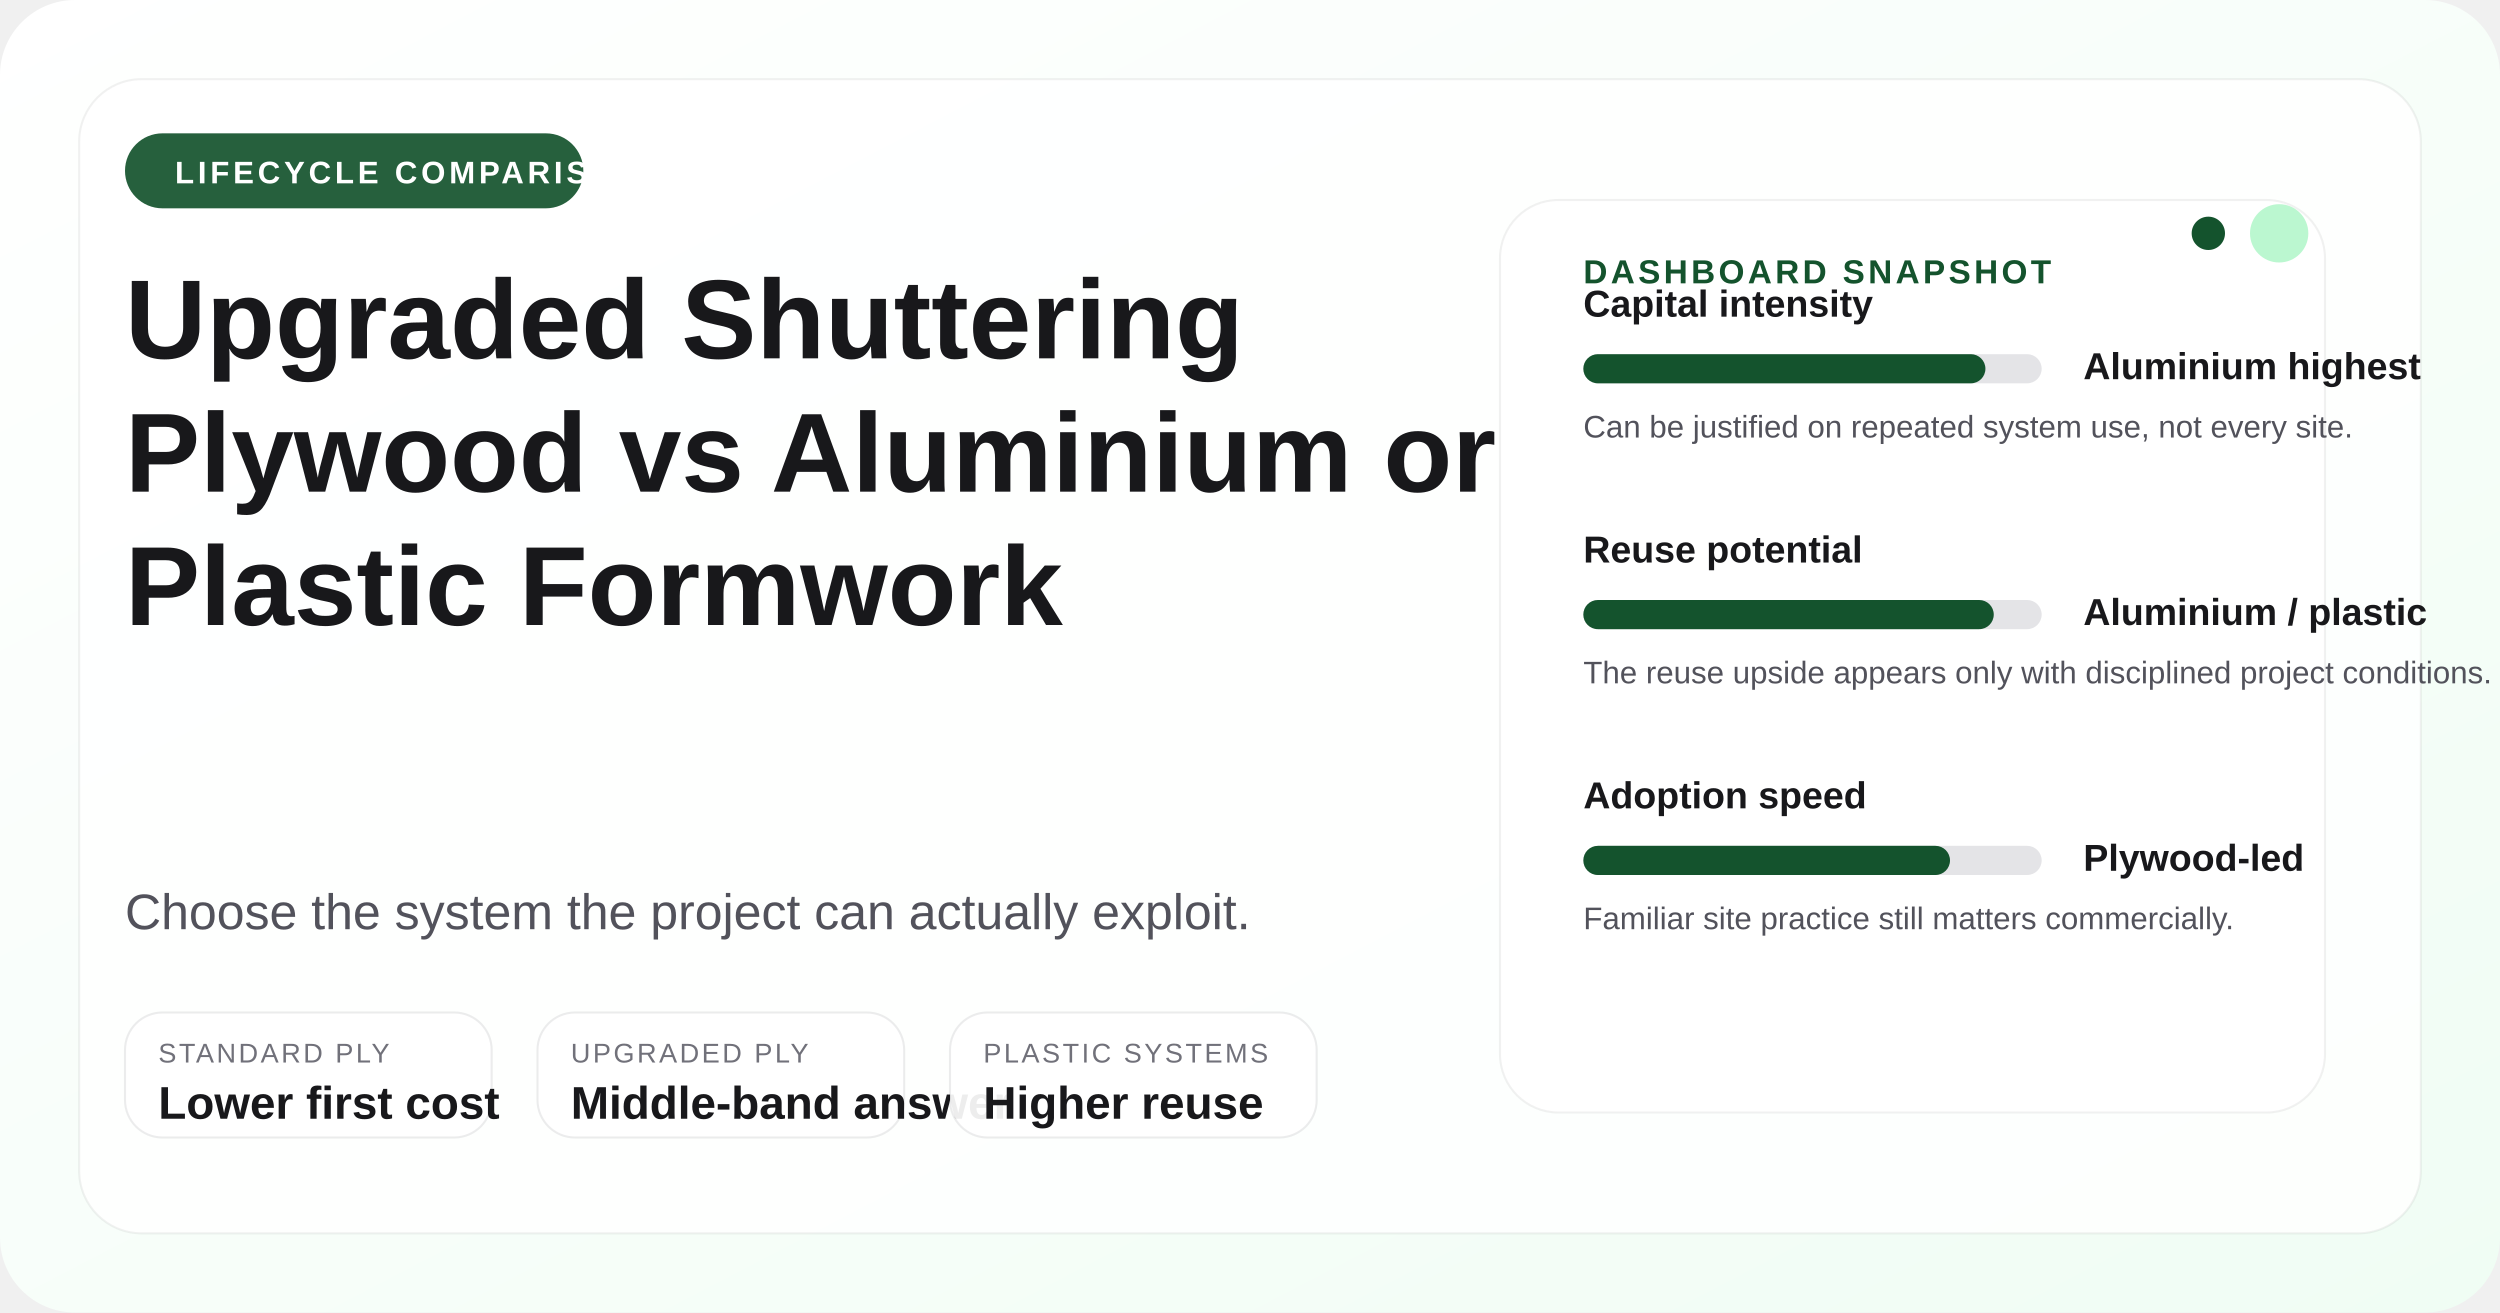
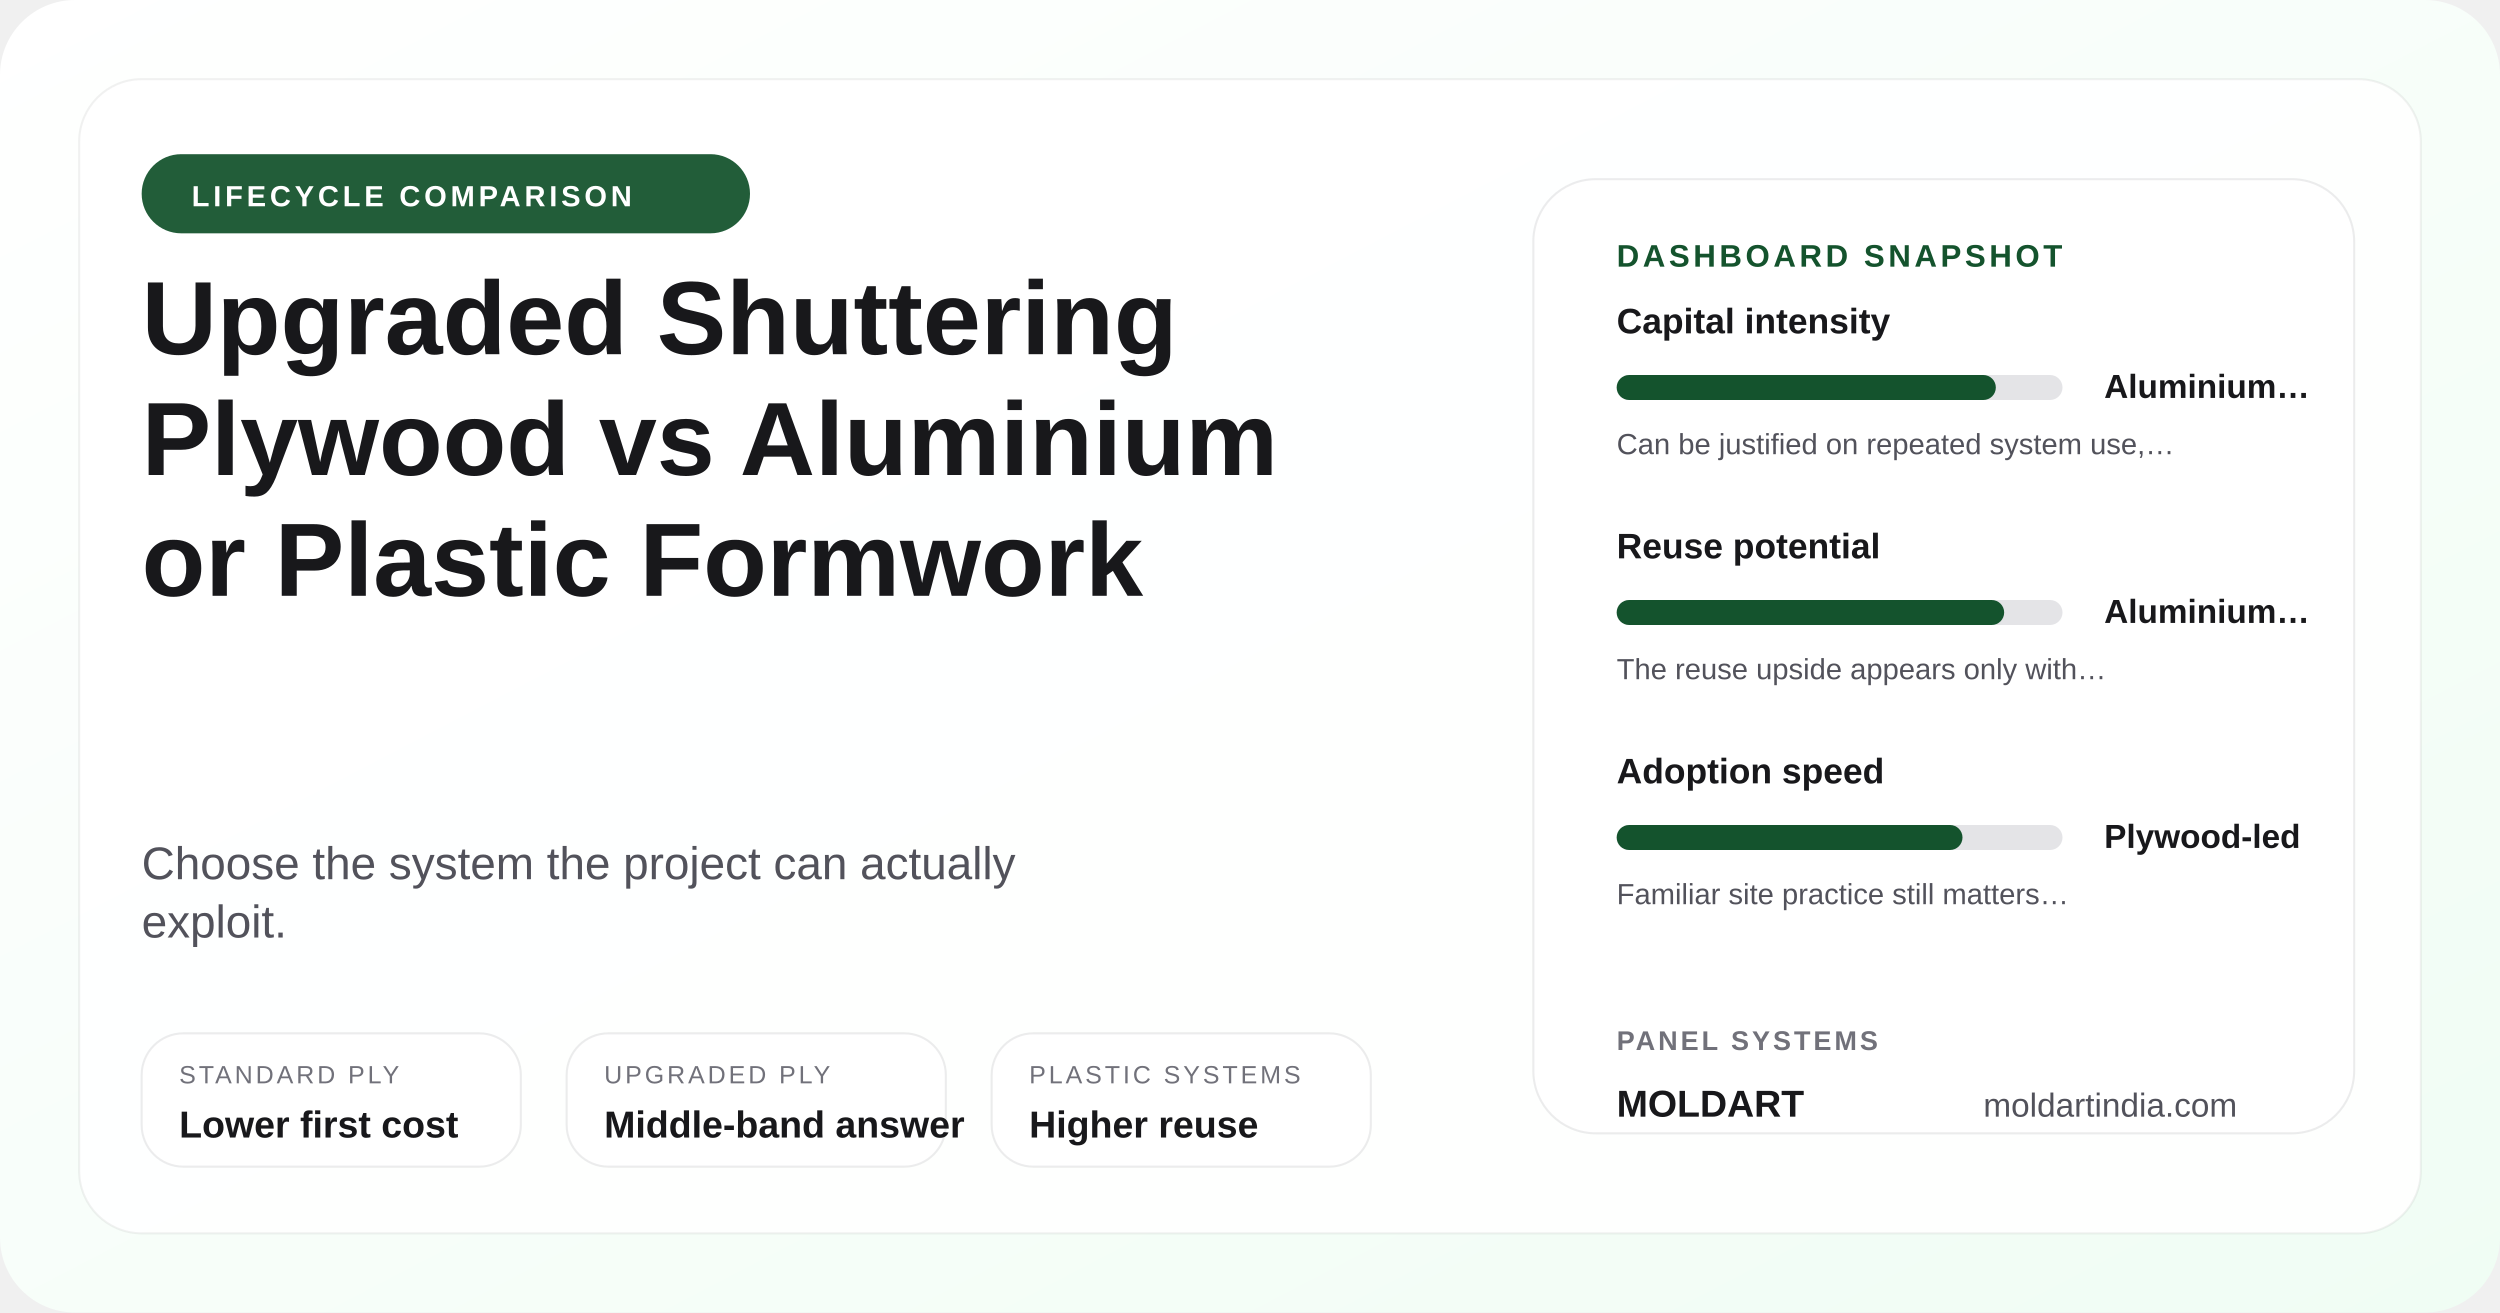
<svg xmlns="http://www.w3.org/2000/svg" width="1200" height="630" viewBox="0 0 1200 630" role="img" aria-label="Upgraded Shuttering Plywood vs Aluminium or Plastic Formwork">
  <defs>
    <linearGradient id="posterGrad-upgraded-shuttering-plywood-vs-aluminium-plastic-formwork" x1="0%" y1="0%" x2="100%" y2="100%">
      <stop offset="0%" stop-color="#ffffff" />
      <stop offset="100%" stop-color="#f0fdf4" />
    </linearGradient>
  </defs>
  <rect width="1200" height="630" rx="36" fill="url(#posterGrad-upgraded-shuttering-plywood-vs-aluminium-plastic-formwork)" />
-   <rect x="38" y="38" width="1124" height="554" rx="30" fill="rgba(255,255,255,0.84)" stroke="rgba(24,24,27,0.06)" />
-   <rect x="60" y="64" width="220" height="36" rx="18" fill="#14532d" opacity="0.92" />
-   <text x="84" y="88" font-family="Arial, sans-serif" font-size="15" font-weight="700" fill="#ffffff" letter-spacing="1.8">LIFECYCLE COMPARISON</text>
-   <text x="60" y="172" font-family="Arial, sans-serif" font-size="54" font-weight="700" fill="#18181b">Upgraded Shuttering</text>
-   <text x="60" y="236" font-family="Arial, sans-serif" font-size="54" font-weight="700" fill="#18181b">Plywood vs Aluminium or</text>
-   <text x="60" y="300" font-family="Arial, sans-serif" font-size="54" font-weight="700" fill="#18181b">Plastic Formwork</text>
-   <text x="60" y="446" font-family="Arial, sans-serif" font-size="24" fill="#52525b">Choose the system the project can actually exploit.</text>
-   <rect x="60" y="486" width="176" height="60" rx="18" fill="rgba(255,255,255,0.92)" stroke="rgba(24,24,27,0.08)" />
-   <text x="76" y="510" font-family="Arial, sans-serif" font-size="13" fill="#71717a" letter-spacing="1.2">STANDARD PLY</text>
-   <text x="76" y="537" font-family="Arial, sans-serif" font-size="22" font-weight="700" fill="#18181b">Lower first cost</text>
-   <rect x="258" y="486" width="176" height="60" rx="18" fill="rgba(255,255,255,0.92)" stroke="rgba(24,24,27,0.08)" />
-   <text x="274" y="510" font-family="Arial, sans-serif" font-size="13" fill="#71717a" letter-spacing="1.2">UPGRADED PLY</text>
-   <text x="274" y="537" font-family="Arial, sans-serif" font-size="22" font-weight="700" fill="#18181b">Middle-band answer</text>
-   <rect x="456" y="486" width="176" height="60" rx="18" fill="rgba(255,255,255,0.92)" stroke="rgba(24,24,27,0.08)" />
-   <text x="472" y="510" font-family="Arial, sans-serif" font-size="13" fill="#71717a" letter-spacing="1.2">PLASTIC SYSTEMS</text>
-   <text x="472" y="537" font-family="Arial, sans-serif" font-size="22" font-weight="700" fill="#18181b">Higher reuse</text>
-   <rect x="720" y="96" width="396" height="438" rx="28" fill="#ffffff" stroke="rgba(24,24,27,0.06)" />
-   <text x="760" y="136" font-family="Arial, sans-serif" font-size="16" font-weight="700" fill="#14532d" letter-spacing="1.6">DASHBOARD SNAPSHOT</text>
-   <text x="760" y="152" font-family="Arial, sans-serif" font-size="18" font-weight="700" fill="#18181b">Capital intensity</text>
-   <rect x="760" y="170" width="220" height="14" rx="7" fill="#e4e4e7" />
-   <rect x="760" y="170" width="193" height="14" rx="7" fill="#14532d" />
-   <text x="1000" y="182" font-family="Arial, sans-serif" font-size="18" font-weight="700" fill="#18181b">Aluminium highest</text>
-   <text x="760" y="210" font-family="Arial, sans-serif" font-size="15" fill="#52525b">Can be justified on repeated system use, not every site.</text>
-   <text x="760" y="270" font-family="Arial, sans-serif" font-size="18" font-weight="700" fill="#18181b">Reuse potential</text>
-   <rect x="760" y="288" width="220" height="14" rx="7" fill="#e4e4e7" />
-   <rect x="760" y="288" width="197" height="14" rx="7" fill="#14532d" />
-   <text x="1000" y="300" font-family="Arial, sans-serif" font-size="18" font-weight="700" fill="#18181b">Aluminium / plastic</text>
-   <text x="760" y="328" font-family="Arial, sans-serif" font-size="15" fill="#52525b">The reuse upside appears only with disciplined project conditions.</text>
-   <text x="760" y="388" font-family="Arial, sans-serif" font-size="18" font-weight="700" fill="#18181b">Adoption speed</text>
-   <rect x="760" y="406" width="220" height="14" rx="7" fill="#e4e4e7" />
-   <rect x="760" y="406" width="176" height="14" rx="7" fill="#14532d" />
-   <text x="1000" y="418" font-family="Arial, sans-serif" font-size="18" font-weight="700" fill="#18181b">Plywood-led</text>
-   <text x="760" y="446" font-family="Arial, sans-serif" font-size="15" fill="#52525b">Familiar site practice still matters commercially.</text>
-   <circle cx="1094" cy="112" r="14" fill="#bbf7d0" />
-   <circle cx="1060" cy="112" r="8" fill="#14532d" />
+   <rect x="38" y="38" width="1124" height="554" rx="30" fill="rgba(255,255,255,0.9)" stroke="rgba(24,24,27,0.06)" />
+   <circle cx="1072" cy="110" r="18" fill="#bbf7d0" />
+   <circle cx="1036" cy="110" r="8" fill="#14532d" />
+   <rect x="68" y="74" width="292" height="38" rx="19" fill="#14532d" opacity="0.94" />
+   <text x="92" y="99" font-family="Arial, sans-serif" font-size="14" font-weight="700" fill="#ffffff" letter-spacing="1.8">LIFECYCLE COMPARISON</text>
+   <text x="68" y="170" font-family="Arial, sans-serif" font-size="50" font-weight="700" fill="#18181b">Upgraded Shuttering</text>
+   <text x="68" y="228" font-family="Arial, sans-serif" font-size="50" font-weight="700" fill="#18181b">Plywood vs Aluminium</text>
+   <text x="68" y="286" font-family="Arial, sans-serif" font-size="50" font-weight="700" fill="#18181b">or Plastic Formwork</text>
+   <text x="68" y="422" font-family="Arial, sans-serif" font-size="22" fill="#52525b">Choose the system the project can actually</text>
+   <text x="68" y="450" font-family="Arial, sans-serif" font-size="22" fill="#52525b">exploit.</text>
+   <rect x="68" y="496" width="182" height="64" rx="20" fill="rgba(255,255,255,0.94)" stroke="rgba(24,24,27,0.08)" />
+   <text x="86" y="520" font-family="Arial, sans-serif" font-size="12" fill="#71717a" letter-spacing="1.4">STANDARD PLY</text>
+   <text x="86" y="546" font-family="Arial, sans-serif" font-size="18" font-weight="700" fill="#18181b">Lower first cost</text>
+   <rect x="272" y="496" width="182" height="64" rx="20" fill="rgba(255,255,255,0.94)" stroke="rgba(24,24,27,0.08)" />
+   <text x="290" y="520" font-family="Arial, sans-serif" font-size="12" fill="#71717a" letter-spacing="1.4">UPGRADED PLY</text>
+   <text x="290" y="546" font-family="Arial, sans-serif" font-size="18" font-weight="700" fill="#18181b">Middle-band answer</text>
+   <rect x="476" y="496" width="182" height="64" rx="20" fill="rgba(255,255,255,0.94)" stroke="rgba(24,24,27,0.08)" />
+   <text x="494" y="520" font-family="Arial, sans-serif" font-size="12" fill="#71717a" letter-spacing="1.4">PLASTIC SYSTEMS</text>
+   <text x="494" y="546" font-family="Arial, sans-serif" font-size="18" font-weight="700" fill="#18181b">Higher reuse</text>
+   <rect x="736" y="86" width="394" height="458" rx="30" fill="#ffffff" stroke="rgba(24,24,27,0.08)" />
+   <text x="776" y="128" font-family="Arial, sans-serif" font-size="15" font-weight="700" fill="#14532d" letter-spacing="1.7">DASHBOARD SNAPSHOT</text>
+   <text x="776" y="160" font-family="Arial, sans-serif" font-size="17" font-weight="700" fill="#18181b">Capital intensity</text>
+   <rect x="776" y="180" width="214" height="12" rx="6" fill="#e4e4e7" />
+   <rect x="776" y="180" width="182" height="12" rx="6" fill="#14532d" />
+   <text x="1010" y="191" font-family="Arial, sans-serif" font-size="16" font-weight="700" fill="#18181b">Aluminium…</text>
+   <text x="776" y="218" font-family="Arial, sans-serif" font-size="14" fill="#52525b">Can be justified on repeated system use,…</text>
+   <text x="776" y="268" font-family="Arial, sans-serif" font-size="17" font-weight="700" fill="#18181b">Reuse potential</text>
+   <rect x="776" y="288" width="214" height="12" rx="6" fill="#e4e4e7" />
+   <rect x="776" y="288" width="186" height="12" rx="6" fill="#14532d" />
+   <text x="1010" y="299" font-family="Arial, sans-serif" font-size="16" font-weight="700" fill="#18181b">Aluminium…</text>
+   <text x="776" y="326" font-family="Arial, sans-serif" font-size="14" fill="#52525b">The reuse upside appears only with…</text>
+   <text x="776" y="376" font-family="Arial, sans-serif" font-size="17" font-weight="700" fill="#18181b">Adoption speed</text>
+   <rect x="776" y="396" width="214" height="12" rx="6" fill="#e4e4e7" />
+   <rect x="776" y="396" width="166" height="12" rx="6" fill="#14532d" />
+   <text x="1010" y="407" font-family="Arial, sans-serif" font-size="16" font-weight="700" fill="#18181b">Plywood-led</text>
+   <text x="776" y="434" font-family="Arial, sans-serif" font-size="14" fill="#52525b">Familiar site practice still matters…</text>
+   <text x="776" y="504" font-family="Arial, sans-serif" font-size="13" font-weight="700" fill="#71717a" letter-spacing="1.4">PANEL SYSTEMS</text>
+   <text x="776" y="536" font-family="Arial, sans-serif" font-size="18" font-weight="700" fill="#18181b">MOLDART</text>
+   <text x="952" y="536" font-family="Arial, sans-serif" font-size="16" fill="#52525b">moldartindia.com</text>
</svg>
